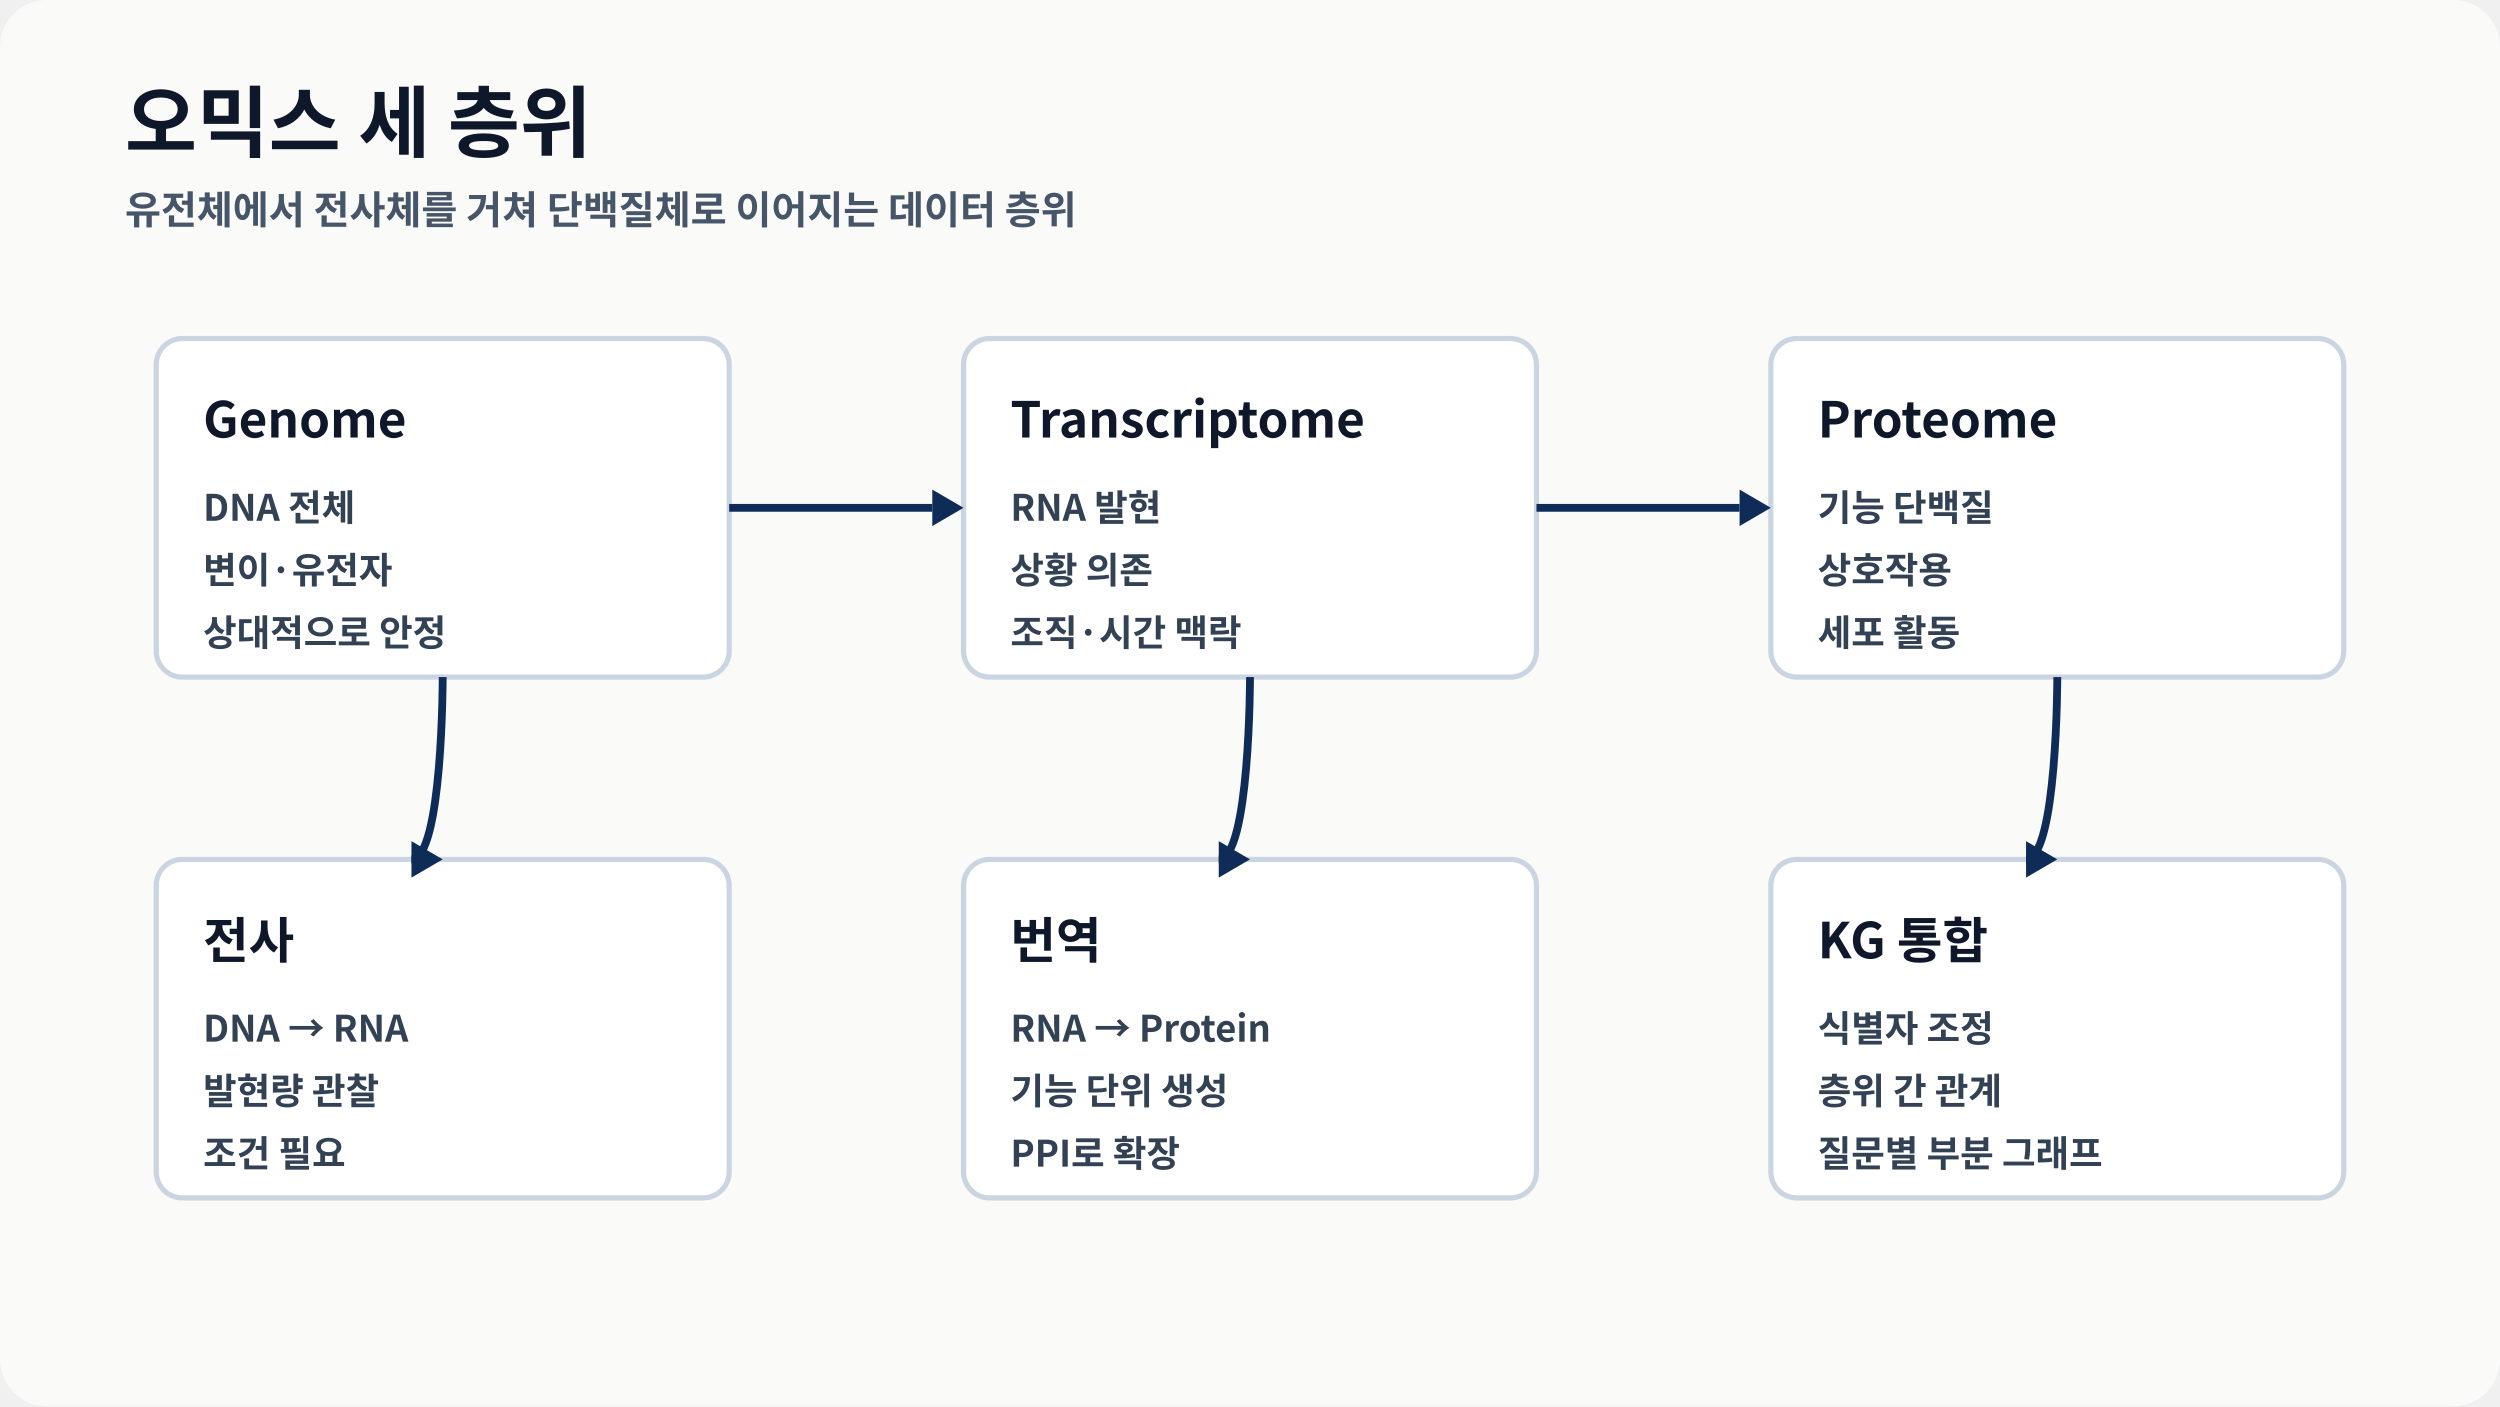
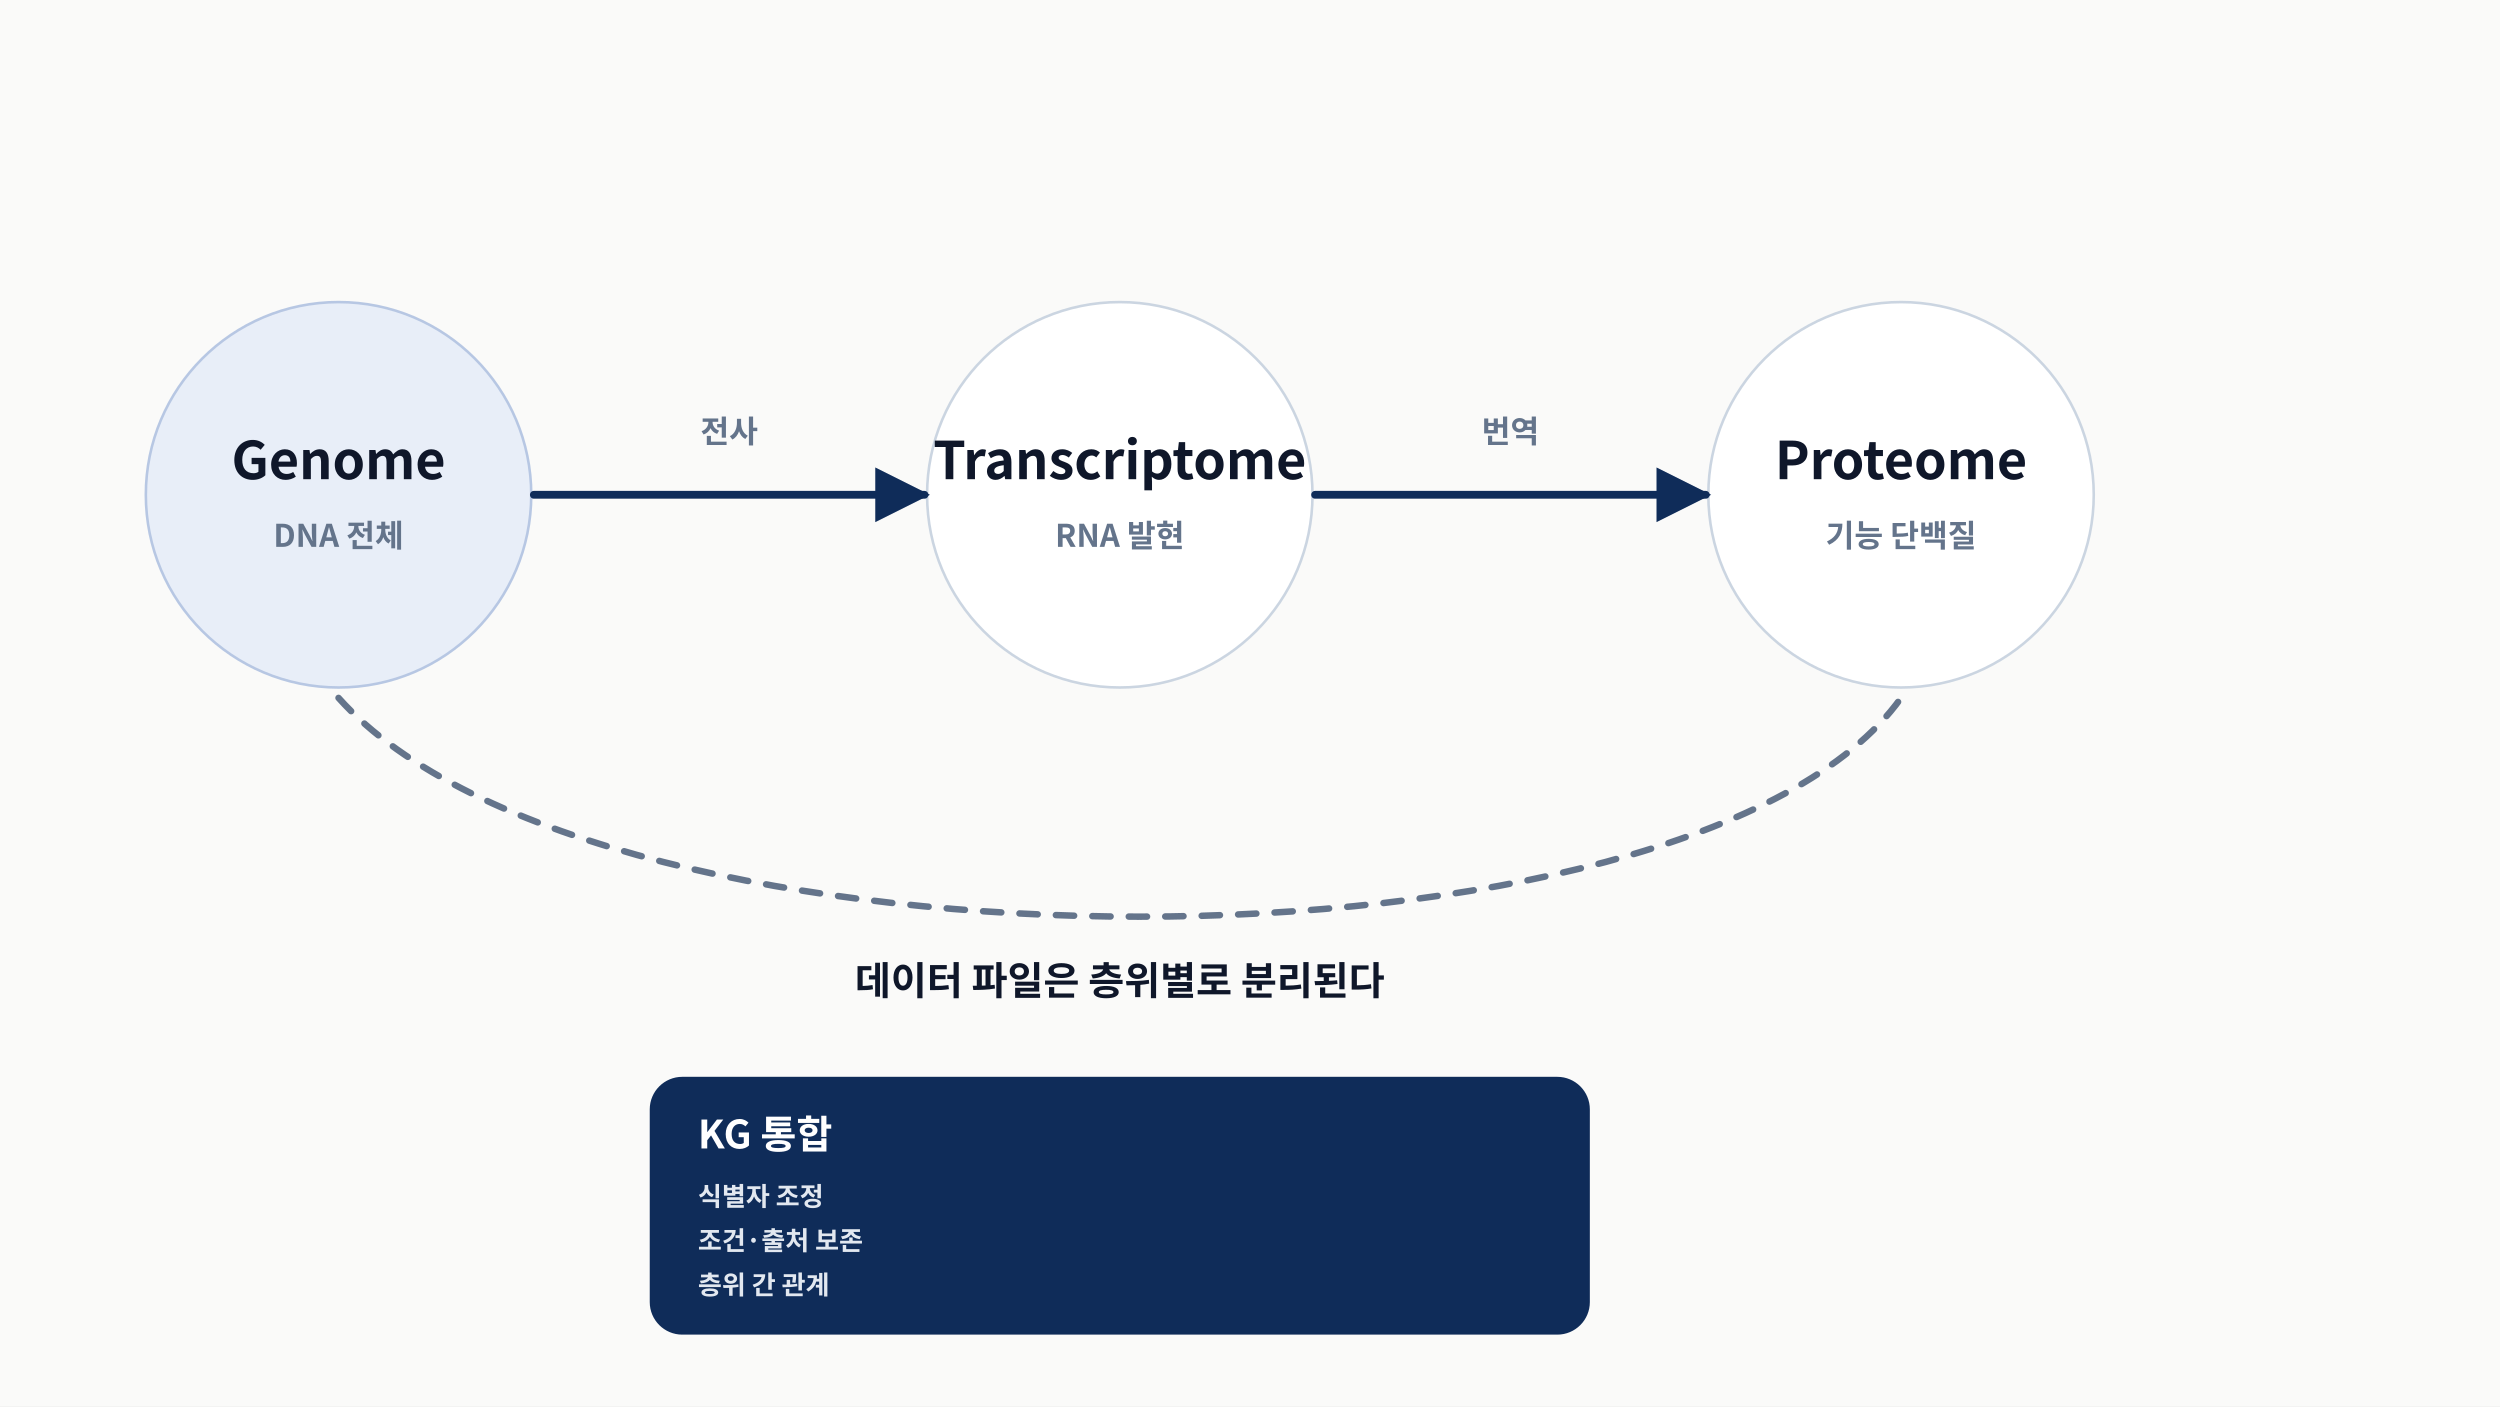
<svg xmlns="http://www.w3.org/2000/svg" viewBox="0 0 960 540" role="img" aria-labelledby="title desc">
  <style>
-       .t{font-family:'Noto Sans CJK KR', 'Apple SD Gothic Neo', 'Malgun Gothic', 'Noto Sans KR', NanumGothic, Inter, system-ui, sans-serif;fill:#0f172a}
-       .title{font-size:30px;font-weight:900}
-       .sub{font-size:15px;fill:#475569;font-weight:700}
-       .box{fill:#ffffff;stroke:#cbd5e1;stroke-width:2}
-       .accent{fill:#0f2c59}
-       .soft{fill:#e8eef8}
-       .muted{fill:#f8fafc}
-       .label{font-size:19px;font-weight:900}
-       .body{font-size:14px;fill:#334155;font-weight:700}
-       .small{font-size:12px;fill:#475569;font-weight:700}
-       .line{stroke:#0f2c59;stroke-width:3;fill:none}
+       .t{font-family:'Noto Sans CJK KR', 'Apple SD Gothic Neo', 'Malgun Gothic', 'Noto Sans KR', NanumGothic, Inter, system-ui, sans-serif}
+       .h{font-size:20px;font-weight:900}
+       .m{font-size:15px;font-weight:800}
+       .s{font-size:12px;font-weight:700}
+       .xs{font-size:10px;font-weight:700}
+       .dark{fill:#0f2c59;stroke:#0f2c59}
+       .soft{fill:#e8eef8;stroke:#b7c7e3}
+       .plain{fill:#fff;stroke:#cbd5e1}
+       .green{fill:#e7f7ef;stroke:#99d8b6}
+       .warn{fill:#fff7ed;stroke:#fdba74}
+       .line{stroke:#0f2c59;stroke-width:3;fill:none;stroke-linecap:round;stroke-linejoin:round}
+       .dash{stroke:#64748b;stroke-width:2.5;fill:none;stroke-dasharray:7 7;stroke-linecap:round}
+       .thin{stroke:#94a3b8;stroke-width:2;fill:none}
+       .axis{stroke:#64748b;stroke-width:2;fill:none}
+       .bar{fill:#0f2c59}
+       .bar2{fill:#89a7d8}
+       .badge{fill:#0f2c59}
+       .badgeText{fill:#fff;font-size:12px;font-weight:900}
    </style>
-   <rect width="960" height="540" rx="18" fill="#fafaf9" />
-   <text class="t title" x="48" y="58">오믹스 세 층위</text>
-   <text class="t sub" x="48" y="86">유전체에서 전사체를 거쳐 단백질체로 이어지는 데이터 층위</text>
-   <rect class="box" x="60" y="130" width="220" height="130" rx="10" fill="#e8eef8" />
-   <text class="t label" x="78" y="168" fill="#0f172a">Genome</text>
-   <text class="t body" x="78" y="200" fill="#334155">DNA 전체</text>
-   <text class="t body" x="78" y="224" fill="#334155">변이·유전자</text>
-   <text class="t body" x="78" y="248" fill="#334155">상대적으로 안정</text>
-   <rect class="box" x="370" y="130" width="220" height="130" rx="10" fill="#ffffff" />
-   <text class="t label" x="388" y="168" fill="#0f172a">Transcriptome</text>
-   <text class="t body" x="388" y="200" fill="#334155">RNA 발현</text>
-   <text class="t body" x="388" y="224" fill="#334155">상황 의존</text>
-   <text class="t body" x="388" y="248" fill="#334155">조직·시간 맥락</text>
-   <rect class="box" x="680" y="130" width="220" height="130" rx="10" fill="#ffffff" />
-   <text class="t label" x="698" y="168" fill="#0f172a">Proteome</text>
-   <text class="t body" x="698" y="200" fill="#334155">기능 단백질</text>
-   <text class="t body" x="698" y="224" fill="#334155">상호작용</text>
-   <text class="t body" x="698" y="248" fill="#334155">세포 활동</text>
-   <rect class="box" x="60" y="330" width="220" height="130" rx="10" fill="#e7f7ef" />
-   <text class="t label" x="78" y="368" fill="#0f172a">전사</text>
-   <text class="t body" x="78" y="400" fill="#334155">DNA → RNA</text>
-   <text class="t body" x="78" y="424" fill="#334155">발현량 관찰</text>
-   <text class="t body" x="78" y="448" fill="#334155">조건 필요</text>
-   <rect class="box" x="370" y="330" width="220" height="130" rx="10" fill="#e7f7ef" />
-   <text class="t label" x="388" y="368" fill="#0f172a">번역</text>
-   <text class="t body" x="388" y="400" fill="#334155">RNA → Protein</text>
-   <text class="t body" x="388" y="424" fill="#334155">기능 단위 생성</text>
-   <text class="t body" x="388" y="448" fill="#334155">PPI로 확장</text>
-   <rect class="box" x="680" y="330" width="220" height="130" rx="10" fill="#0f2c59" />
-   <text class="t label" x="698" y="368" fill="#ffffff">KG 통합</text>
-   <text class="t body" x="698" y="400" fill="#ffffff">식별자 조정</text>
-   <text class="t body" x="698" y="424" fill="#ffffff">층위 간 관계</text>
-   <text class="t body" x="698" y="448" fill="#ffffff">질문별 부분 그래프</text>
-   <path class="line" d="M280 195 C 325 195, 325 195, 358 195" />
-   <polygon points="358,188 370,195 358,202" fill="#0f2c59" />
-   <path class="line" d="M590 195 C 635 195, 635 195, 668 195" />
-   <polygon points="668,188 680,195 668,202" fill="#0f2c59" />
-   <path class="line" d="M170 260 C 170 260, 170 330, 158 330" />
-   <polygon points="158,323 170,330 158,337" fill="#0f2c59" />
-   <path class="line" d="M480 260 C 480 260, 480 330, 468 330" />
-   <polygon points="468,323 480,330 468,337" fill="#0f2c59" />
-   <path class="line" d="M790 260 C 790 260, 790 330, 778 330" />
-   <polygon points="778,323 790,330 778,337" fill="#0f2c59" />
+   <defs>
+     <marker id="arrow" viewBox="0 0 10 10" refX="9" refY="5" markerWidth="7" markerHeight="7" orient="auto-start-reverse">
+       <path d="M0 0 L10 5 L0 10 z" fill="#0f2c59" />
+     </marker>
+   </defs>
+   <rect width="960" height="540" fill="#fafaf9" />
+   <circle class="soft" cx="130" cy="190" r="74" />
+   <text class="t h" x="130" y="184" text-anchor="middle" fill="#0f172a">Genome</text>
+   <text class="t s" x="130" y="210" text-anchor="middle" fill="#64748b">DNA 전체</text>
+   <circle class="plain" cx="430" cy="190" r="74" />
+   <text class="t h" x="430" y="184" text-anchor="middle" fill="#0f172a">Transcriptome</text>
+   <text class="t s" x="430" y="210" text-anchor="middle" fill="#64748b">RNA 발현</text>
+   <circle class="plain" cx="730" cy="190" r="74" />
+   <text class="t h" x="730" y="184" text-anchor="middle" fill="#0f172a">Proteome</text>
+   <text class="t s" x="730" y="210" text-anchor="middle" fill="#64748b">기능 단백질</text>
+   <path class="line" d="M205 190 L355 190" marker-end="url(#arrow)" />
+   <path class="line" d="M505 190 L655 190" marker-end="url(#arrow)" />
+   <text class="t s" x="280" y="170" text-anchor="middle" fill="#64748b">전사</text>
+   <text class="t s" x="580" y="170" text-anchor="middle" fill="#64748b">번역</text>
+   <path class="dash" d="M130 268 C230 380, 650 380, 730 268" />
+   <text class="t m" x="430" y="382" text-anchor="middle" fill="#0f172a">데이터 파일은 층위별로 분리된다</text>
+   <rect class="dark" x="250" y="414" width="360" height="98" rx="12" />
+   <text class="t m" x="268" y="441" text-anchor="start" fill="#fff">KG 통합</text>
+   <text class="t xs" x="268" y="463" text-anchor="start" fill="#e2e8f0">식별자 조정</text>
+   <text class="t xs" x="268" y="480" text-anchor="start" fill="#e2e8f0">조건·출처 보존</text>
+   <text class="t xs" x="268" y="497" text-anchor="start" fill="#e2e8f0">층위 간 관계</text>
</svg>
